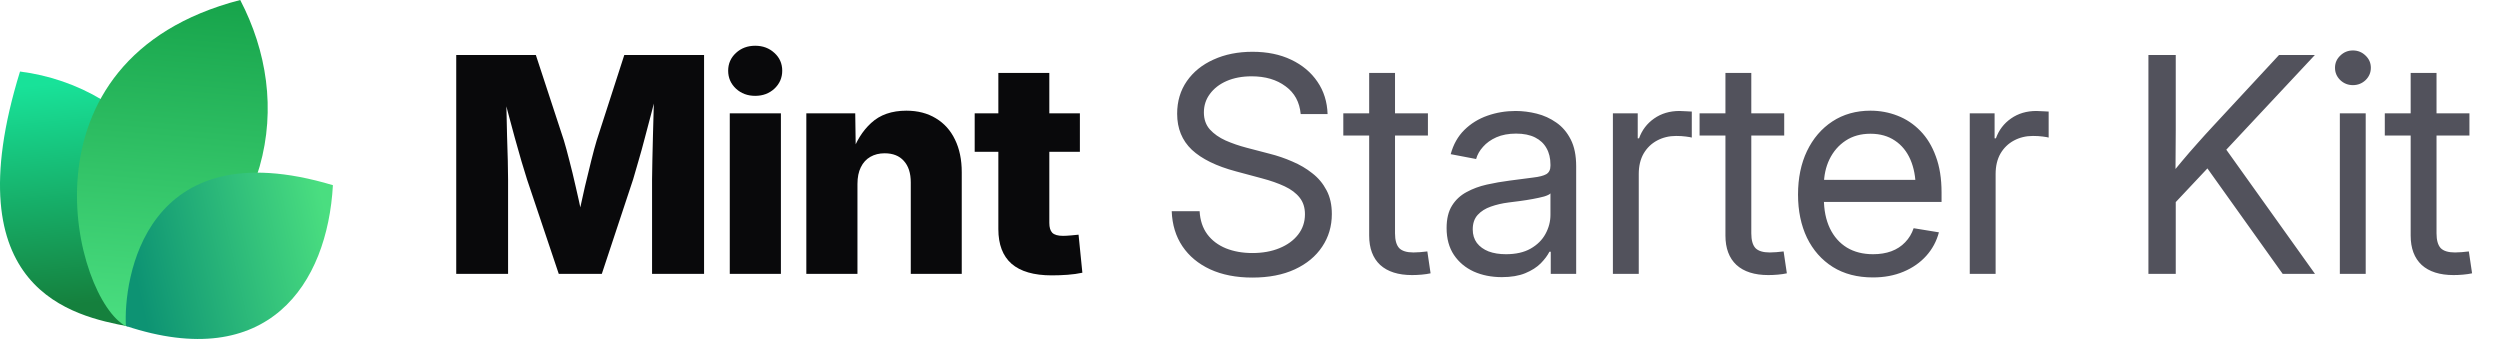
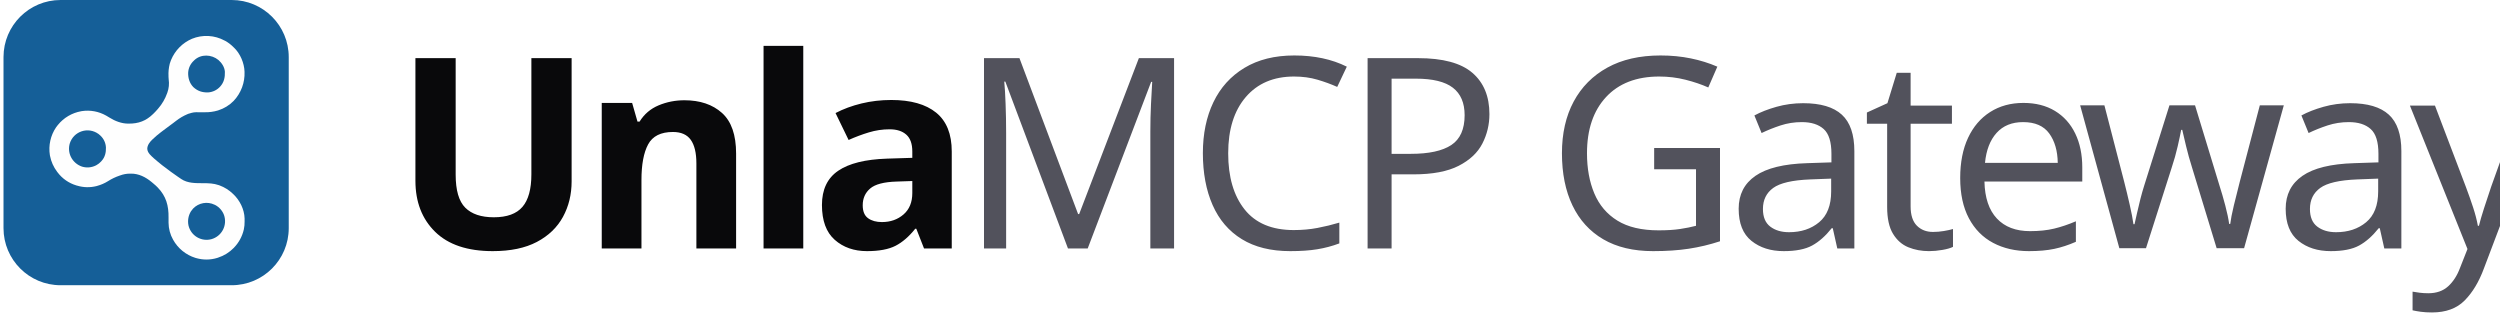
- <svg xmlns="http://www.w3.org/2000/svg" width="177" height="24" viewBox="0 0 177 24" fill="none">
-   <path d="M9.061 23.108C5.268 22.377 -3.391 20.627 1.417 5.064C9.634 6.099 16.973 14.064 9.061 23.108Z" fill="url(#paint0_linear_17557_2020)" />
-   <path d="M8.919 23.094C5.276 21.222 0.784 4.209 17.007 0C20.757 7.193 19.621 16.545 8.919 23.094Z" fill="url(#paint1_linear_17557_2020)" />
-   <path d="M8.914 23.079C8.735 19.882 10.159 9.085 23.57 13.111C23.181 20.123 18.984 26.418 8.914 23.079Z" fill="url(#paint2_linear_17557_2020)" />
-   <path d="M32.301 19.392V3.894H37.938L39.925 9.948C40.036 10.315 40.164 10.787 40.31 11.362C40.462 11.938 40.611 12.552 40.757 13.204C40.91 13.855 41.048 14.483 41.173 15.086C41.305 15.682 41.412 16.192 41.495 16.615H40.695C40.771 16.192 40.871 15.682 40.996 15.086C41.128 14.49 41.267 13.866 41.412 13.214C41.565 12.562 41.714 11.948 41.86 11.373C42.005 10.79 42.133 10.315 42.244 9.948L44.2 3.894H49.848V19.392H46.166V12.704C46.166 12.357 46.173 11.917 46.187 11.383C46.2 10.849 46.214 10.27 46.228 9.646C46.249 9.022 46.266 8.391 46.28 7.753C46.301 7.115 46.311 6.519 46.311 5.964H46.623C46.485 6.561 46.332 7.181 46.166 7.826C45.999 8.471 45.833 9.102 45.666 9.719C45.507 10.336 45.351 10.901 45.198 11.414C45.053 11.928 44.928 12.357 44.824 12.704L42.608 19.392H39.561L37.314 12.704C37.203 12.357 37.072 11.928 36.919 11.414C36.773 10.901 36.614 10.34 36.441 9.729C36.274 9.112 36.104 8.481 35.931 7.836C35.764 7.192 35.608 6.567 35.463 5.964H35.827C35.834 6.512 35.844 7.105 35.858 7.743C35.872 8.374 35.886 9.005 35.9 9.636C35.92 10.26 35.938 10.839 35.952 11.373C35.965 11.907 35.972 12.351 35.972 12.704V19.392H32.301ZM51.668 19.392V8.024H55.288V19.392H51.668ZM53.468 6.786C52.927 6.786 52.473 6.616 52.105 6.276C51.738 5.93 51.554 5.507 51.554 5.007C51.554 4.508 51.738 4.088 52.105 3.749C52.473 3.409 52.927 3.239 53.468 3.239C54.009 3.239 54.463 3.409 54.83 3.749C55.198 4.082 55.382 4.501 55.382 5.007C55.382 5.507 55.198 5.93 54.83 6.276C54.463 6.616 54.009 6.786 53.468 6.786ZM60.708 13.027V19.392H57.088V8.024H60.551L60.593 10.967H60.281C60.593 10.024 61.061 9.268 61.685 8.7C62.309 8.124 63.138 7.836 64.171 7.836C64.975 7.836 65.672 8.017 66.262 8.377C66.851 8.731 67.302 9.234 67.614 9.885C67.933 10.537 68.092 11.307 68.092 12.194V19.392H64.483V12.912C64.483 12.26 64.32 11.754 63.994 11.394C63.675 11.033 63.221 10.853 62.632 10.853C62.25 10.853 61.914 10.936 61.623 11.102C61.332 11.269 61.106 11.515 60.947 11.841C60.787 12.16 60.708 12.555 60.708 13.027ZM76.456 8.024V10.749H69.008V8.024H76.456ZM70.683 5.163H74.292V15.783C74.292 16.102 74.361 16.334 74.5 16.48C74.646 16.625 74.899 16.698 75.259 16.698C75.405 16.698 75.596 16.688 75.831 16.667C76.074 16.646 76.251 16.629 76.362 16.615L76.632 19.309C76.313 19.378 75.963 19.427 75.582 19.455C75.207 19.482 74.836 19.496 74.469 19.496C73.2 19.496 72.25 19.222 71.619 18.674C70.995 18.127 70.683 17.308 70.683 16.22V5.163Z" fill="#09090B" />
-   <path d="M88.667 19.652C87.523 19.652 86.528 19.458 85.682 19.07C84.843 18.681 84.188 18.137 83.716 17.437C83.245 16.736 82.992 15.908 82.957 14.951H84.933C84.968 15.596 85.148 16.14 85.474 16.584C85.8 17.021 86.24 17.354 86.795 17.582C87.35 17.804 87.974 17.915 88.667 17.915C89.388 17.915 90.026 17.801 90.581 17.572C91.143 17.343 91.583 17.024 91.902 16.615C92.228 16.199 92.391 15.717 92.391 15.169C92.391 14.698 92.266 14.306 92.017 13.994C91.767 13.675 91.413 13.408 90.956 13.193C90.498 12.978 89.954 12.787 89.323 12.621L87.502 12.132C86.123 11.765 85.082 11.255 84.382 10.603C83.689 9.944 83.342 9.095 83.342 8.055C83.342 7.174 83.571 6.404 84.028 5.746C84.486 5.087 85.117 4.577 85.921 4.217C86.726 3.849 87.645 3.666 88.678 3.666C89.718 3.666 90.63 3.853 91.413 4.227C92.204 4.602 92.824 5.122 93.275 5.787C93.726 6.446 93.965 7.209 93.993 8.076H92.089C92.013 7.23 91.656 6.574 91.018 6.11C90.387 5.638 89.586 5.403 88.615 5.403C87.95 5.403 87.36 5.513 86.847 5.735C86.341 5.957 85.946 6.262 85.661 6.651C85.377 7.032 85.235 7.469 85.235 7.961C85.235 8.447 85.377 8.849 85.661 9.168C85.946 9.48 86.317 9.74 86.774 9.948C87.232 10.149 87.724 10.319 88.251 10.457L89.884 10.884C90.439 11.023 90.977 11.206 91.496 11.435C92.023 11.657 92.495 11.934 92.911 12.267C93.334 12.593 93.67 12.995 93.92 13.474C94.17 13.945 94.294 14.504 94.294 15.149C94.294 16.015 94.066 16.788 93.608 17.468C93.157 18.148 92.512 18.681 91.673 19.07C90.834 19.458 89.832 19.652 88.667 19.652ZM101.097 8.024V9.594H95.106V8.024H101.097ZM96.937 5.163H98.767V16.521C98.767 17 98.865 17.347 99.059 17.562C99.26 17.77 99.6 17.874 100.078 17.874C100.21 17.874 100.366 17.867 100.546 17.853C100.733 17.832 100.903 17.815 101.056 17.801L101.285 19.351C101.097 19.392 100.886 19.423 100.65 19.444C100.414 19.465 100.189 19.475 99.974 19.475C98.996 19.475 98.244 19.236 97.717 18.758C97.197 18.272 96.937 17.579 96.937 16.677V5.163ZM106.33 19.621C105.595 19.621 104.932 19.489 104.343 19.226C103.754 18.955 103.285 18.564 102.939 18.05C102.592 17.53 102.419 16.896 102.419 16.147C102.419 15.495 102.547 14.965 102.804 14.556C103.06 14.146 103.403 13.828 103.833 13.599C104.263 13.363 104.742 13.186 105.269 13.068C105.796 12.95 106.333 12.857 106.881 12.787C107.574 12.69 108.132 12.617 108.555 12.569C108.978 12.52 109.287 12.441 109.481 12.33C109.675 12.212 109.772 12.014 109.772 11.737V11.654C109.772 11.203 109.679 10.815 109.492 10.489C109.311 10.163 109.041 9.91 108.68 9.729C108.32 9.549 107.872 9.459 107.338 9.459C106.805 9.459 106.34 9.546 105.945 9.719C105.556 9.892 105.241 10.118 104.998 10.395C104.755 10.665 104.593 10.953 104.509 11.258L102.71 10.915C102.897 10.222 103.22 9.65 103.677 9.199C104.135 8.748 104.679 8.412 105.31 8.19C105.941 7.968 106.607 7.857 107.307 7.857C107.8 7.857 108.295 7.92 108.795 8.044C109.301 8.169 109.765 8.381 110.188 8.679C110.611 8.97 110.951 9.369 111.208 9.875C111.464 10.374 111.593 11.005 111.593 11.768V19.392H109.793V17.822H109.7C109.568 18.085 109.363 18.359 109.086 18.643C108.809 18.921 108.444 19.153 107.994 19.34C107.543 19.527 106.988 19.621 106.33 19.621ZM106.621 17.998C107.321 17.998 107.904 17.867 108.368 17.603C108.84 17.333 109.19 16.986 109.419 16.563C109.654 16.133 109.772 15.682 109.772 15.211V13.692C109.703 13.769 109.554 13.841 109.325 13.911C109.096 13.973 108.829 14.032 108.524 14.088C108.226 14.143 107.921 14.192 107.609 14.233C107.304 14.275 107.033 14.309 106.798 14.337C106.354 14.393 105.938 14.49 105.549 14.628C105.168 14.76 104.86 14.954 104.624 15.211C104.388 15.467 104.27 15.811 104.27 16.241C104.27 16.615 104.367 16.934 104.561 17.198C104.762 17.461 105.04 17.662 105.393 17.801C105.747 17.933 106.156 17.998 106.621 17.998ZM114.193 19.392V8.024H115.951V9.792H116.045C116.253 9.209 116.61 8.741 117.116 8.388C117.622 8.034 118.219 7.857 118.905 7.857C119.058 7.857 119.217 7.864 119.384 7.878C119.55 7.885 119.682 7.892 119.779 7.899V9.74C119.716 9.719 119.578 9.695 119.363 9.667C119.155 9.639 118.922 9.625 118.666 9.625C118.174 9.625 117.726 9.733 117.324 9.948C116.922 10.163 116.603 10.471 116.367 10.874C116.138 11.276 116.024 11.758 116.024 12.319V19.392H114.193ZM126.322 8.024V9.594H120.33V8.024H126.322ZM122.161 5.163H123.992V16.521C123.992 17 124.089 17.347 124.283 17.562C124.484 17.77 124.824 17.874 125.302 17.874C125.434 17.874 125.59 17.867 125.77 17.853C125.958 17.832 126.127 17.815 126.28 17.801L126.509 19.351C126.322 19.392 126.11 19.423 125.874 19.444C125.639 19.465 125.413 19.475 125.198 19.475C124.221 19.475 123.468 19.236 122.941 18.758C122.421 18.272 122.161 17.579 122.161 16.677V5.163ZM132.604 19.642C131.502 19.642 130.555 19.396 129.765 18.903C128.974 18.404 128.364 17.714 127.934 16.834C127.511 15.946 127.3 14.927 127.3 13.775C127.3 12.611 127.511 11.584 127.934 10.697C128.364 9.802 128.964 9.102 129.734 8.596C130.51 8.089 131.408 7.836 132.428 7.836C133.1 7.836 133.738 7.954 134.341 8.19C134.952 8.426 135.489 8.783 135.954 9.261C136.425 9.74 136.793 10.343 137.056 11.071C137.327 11.792 137.462 12.645 137.462 13.63V14.296H128.433V12.735H136.463L135.631 13.297C135.631 12.541 135.506 11.876 135.257 11.3C135.007 10.725 134.643 10.277 134.165 9.958C133.686 9.632 133.107 9.469 132.428 9.469C131.748 9.469 131.162 9.632 130.67 9.958C130.177 10.284 129.796 10.725 129.526 11.279C129.262 11.827 129.13 12.441 129.13 13.12V14.046C129.13 14.864 129.273 15.572 129.557 16.168C129.841 16.757 130.243 17.211 130.763 17.53C131.283 17.842 131.901 17.998 132.615 17.998C133.093 17.998 133.523 17.929 133.905 17.79C134.293 17.645 134.619 17.433 134.882 17.156C135.153 16.879 135.354 16.546 135.486 16.157L137.275 16.449C137.108 17.08 136.81 17.634 136.38 18.113C135.95 18.591 135.413 18.966 134.768 19.236C134.123 19.507 133.402 19.642 132.604 19.642ZM139.459 19.392V8.024H141.217V9.792H141.311C141.519 9.209 141.876 8.741 142.382 8.388C142.888 8.034 143.485 7.857 144.171 7.857C144.324 7.857 144.483 7.864 144.649 7.878C144.816 7.885 144.948 7.892 145.045 7.899V9.74C144.982 9.719 144.844 9.695 144.629 9.667C144.421 9.639 144.188 9.625 143.932 9.625C143.439 9.625 142.992 9.733 142.59 9.948C142.188 10.163 141.869 10.471 141.633 10.874C141.404 11.276 141.29 11.758 141.29 12.319V19.392H139.459ZM153.429 14.961V12.715C153.783 12.257 154.136 11.82 154.49 11.404C154.844 10.981 155.204 10.565 155.572 10.156C155.939 9.74 156.314 9.327 156.695 8.918L161.355 3.894H163.893L157.277 10.967H157.184L153.429 14.961ZM152.108 19.392V3.894H154.043V9.241L154.022 12.559L154.043 13.505V19.392H152.108ZM161.615 19.392L155.967 11.477L157.173 9.969L163.903 19.392H161.615ZM165.661 19.392V8.024H167.492V19.392H165.661ZM166.587 6.027C166.24 6.027 165.942 5.909 165.692 5.673C165.443 5.43 165.318 5.139 165.318 4.799C165.318 4.459 165.443 4.172 165.692 3.936C165.942 3.693 166.24 3.572 166.587 3.572C166.934 3.572 167.232 3.693 167.482 3.936C167.731 4.172 167.856 4.459 167.856 4.799C167.856 5.139 167.731 5.43 167.482 5.673C167.232 5.909 166.934 6.027 166.587 6.027ZM174.836 8.024V9.594H168.844V8.024H174.836ZM170.675 5.163H172.506V16.521C172.506 17 172.603 17.347 172.797 17.562C172.998 17.77 173.338 17.874 173.816 17.874C173.948 17.874 174.104 17.867 174.284 17.853C174.472 17.832 174.641 17.815 174.794 17.801L175.023 19.351C174.836 19.392 174.624 19.423 174.388 19.444C174.153 19.465 173.927 19.475 173.712 19.475C172.735 19.475 171.982 19.236 171.455 18.758C170.935 18.272 170.675 17.579 170.675 16.677V5.163Z" fill="#52525C" />
+ <svg xmlns="http://www.w3.org/2000/svg" id="图层_1" data-name="图层 1" viewBox="0 0 2437.25 304.6">
  <defs>
-     <linearGradient id="paint0_linear_17557_2020" x1="3.776" y1="5.916" x2="5.232" y2="21.559" gradientUnits="userSpaceOnUse">
-       <stop stop-color="#18E299" />
-       <stop offset="1" stop-color="#15803D" />
-     </linearGradient>
-     <linearGradient id="paint1_linear_17557_2020" x1="12.171" y1="-0.718" x2="10.19" y2="22.983" gradientUnits="userSpaceOnUse">
-       <stop stop-color="#16A34A" />
-       <stop offset="1" stop-color="#4ADE80" />
-     </linearGradient>
-     <linearGradient id="paint2_linear_17557_2020" x1="23.133" y1="15.353" x2="9.338" y2="18.52" gradientUnits="userSpaceOnUse">
-       <stop stop-color="#4ADE80" />
-       <stop offset="1" stop-color="#0D9373" />
-     </linearGradient>
+     <style>.cls-1{fill:#155f98;}.cls-2{fill:#fefefe;}.cls-3{font-size:259.88px;fill:#09090b;font-family:Avenir-Heavy, Avenir;font-weight:800;letter-spacing:-0.05em;}.cls-4{font-family:Avenir-Medium, Avenir;font-weight:500;}.cls-5{fill:#52525c;font-family:Avenir-Light, Avenir;font-weight:300;}</style>
  </defs>
+   <path class="cls-1" d="M59.07,0H225.85a55.64,55.64,0,0,1,55.64,55.65V222.42a55.64,55.64,0,0,1-55.64,55.65H59.07A55.65,55.65,0,0,1,3.42,222.42V55.65A55.65,55.65,0,0,1,59.07,0Z" />
+   <path class="cls-2" d="M219,39.57l.64.31a34.14,34.14,0,0,1,8,6.13l.43.39c6.18,5.84,10.07,15.15,10.33,23.57a39,39,0,0,1-10.63,28.42,36.08,36.08,0,0,1-15,9.19l-.44.15a41.16,41.16,0,0,1-12.53,1.7h-5.29c-5.57-.07-5.57-.07-10.86,1.5l-1,.41a48.65,48.65,0,0,0-11,6.48l-.52.39L168.8,120c-1.24.95-2.5,1.89-3.78,2.8-1.88,1.34-3.71,2.74-5.55,4.14q-1.26,1-2.55,1.92a87.3,87.3,0,0,0-7.9,6.72l-.54.49c-2.47,2.35-4.81,5.38-4.91,8.9.18,4.14,3.72,6.83,6.56,9.5.61.55,1.25,1.07,1.9,1.58s1.09.91,1.61,1.4c1.23,1.11,2.52,2.12,3.83,3.13l1.38,1.08q3.59,2.81,7.28,5.48l.52.38c2.16,1.57,4.33,3.12,6.54,4.62l1.07.73,1.83,1.25.57.39c6.33,4.26,14.11,4.06,21.45,4.08,5.2,0,10.19.16,15.14,1.89l.82.28a37.49,37.49,0,0,1,13,8.17l.31.29c6.37,6,10.83,14.87,11.08,23.74,0,.81,0,1.63,0,2.44v.52a32.44,32.44,0,0,1-.74,7.68l-.11.51a37.41,37.41,0,0,1-9.44,17.27l-.3.32a37.23,37.23,0,0,1-15.26,9.46l-.74.26a35.94,35.94,0,0,1-20.6.19l-.8-.22a37.62,37.62,0,0,1-21.75-17.76,34.12,34.12,0,0,1-4.4-16.51c0-.49,0-1,0-1.47,0-1.21,0-2.43,0-3.64.15-11.49-2.33-20.71-10.52-29.18a44.41,44.41,0,0,0-4.23-3.88c-.62-.5-1.23-1-1.83-1.54-5.7-4.73-12.46-8.2-20-8.13h-1.38A27.72,27.72,0,0,0,117.2,171l-.77.26a52.23,52.23,0,0,0-11,5.27,39.43,39.43,0,0,1-10.65,4.68l-.72.21a35.24,35.24,0,0,1-18.84-.44l-.7-.18A35.79,35.79,0,0,1,56.1,168l-.53-.7a37.29,37.29,0,0,1-6.8-15.3l-.15-.77a37.74,37.74,0,0,1,6-27.05c.49-.67,1-1.32,1.52-2l.3-.37A37.64,37.64,0,0,1,79,108.47l.86-.16a36.8,36.8,0,0,1,23.59,4.38l.7.4c.9.51,1.79,1,2.66,1.6,5.3,3.32,11.65,5.79,18,5.83h.5c9.69.08,17-2.6,24-9.44,1.51-1.49,3-3,4.35-4.61l.35-.4a46.73,46.73,0,0,0,9-15.38l.17-.49a26.43,26.43,0,0,0,1.27-12.8,18.78,18.78,0,0,1-.17-2.59v-.55a40.85,40.85,0,0,1,1.18-12l.14-.5c.28-1,.61-1.9,1-2.84l.16-.43a38.46,38.46,0,0,1,20.33-20.66A37.14,37.14,0,0,1,219,39.57Z" />
+   <path class="cls-1" d="M95.87,130.47c.55.43,1.07.87,1.58,1.34l.51.45a16.9,16.9,0,0,1,5.32,11.55c.15,4.86-.91,9.44-4.28,13.12l-.55.61a17.24,17.24,0,0,1-4.34,3.39l-.65.36a18.18,18.18,0,0,1-13.35,1.19,18.79,18.79,0,0,1-11-9.53,18.11,18.11,0,0,1-1-13.37,18.07,18.07,0,0,1,27.7-9.11Z" />
+   <path class="cls-1" d="M209.25,199.61l.62.28a18.19,18.19,0,0,1,8.53,9.79,18.17,18.17,0,0,1-12.27,23.48,18.07,18.07,0,0,1-22.38-13.38,18.82,18.82,0,0,1,2.39-13.73,21.36,21.36,0,0,1,1.55-2l.52-.68A18.1,18.1,0,0,1,209.25,199.61Z" />
+   <path class="cls-1" d="M212.93,58.48c3.29,2.84,6,7,6.31,11.4.18,5.49-.79,10.33-4.6,14.53a17.36,17.36,0,0,1-11.79,5.69c-5.69.14-10.19-1.29-14.41-5.22-3.7-3.85-5.13-8.77-5-14A17,17,0,0,1,189,59.13l.44-.45C196,52.47,206.25,53,212.93,58.48Z" />
+   <text class="cls-3" transform="translate(382.9 242.23)">Unla<tspan class="cls-4" x="491.95" y="0"> </tspan>
+     <tspan class="cls-5" x="551.2" y="0">MCP Gateway</tspan>
+   </text>
</svg>
